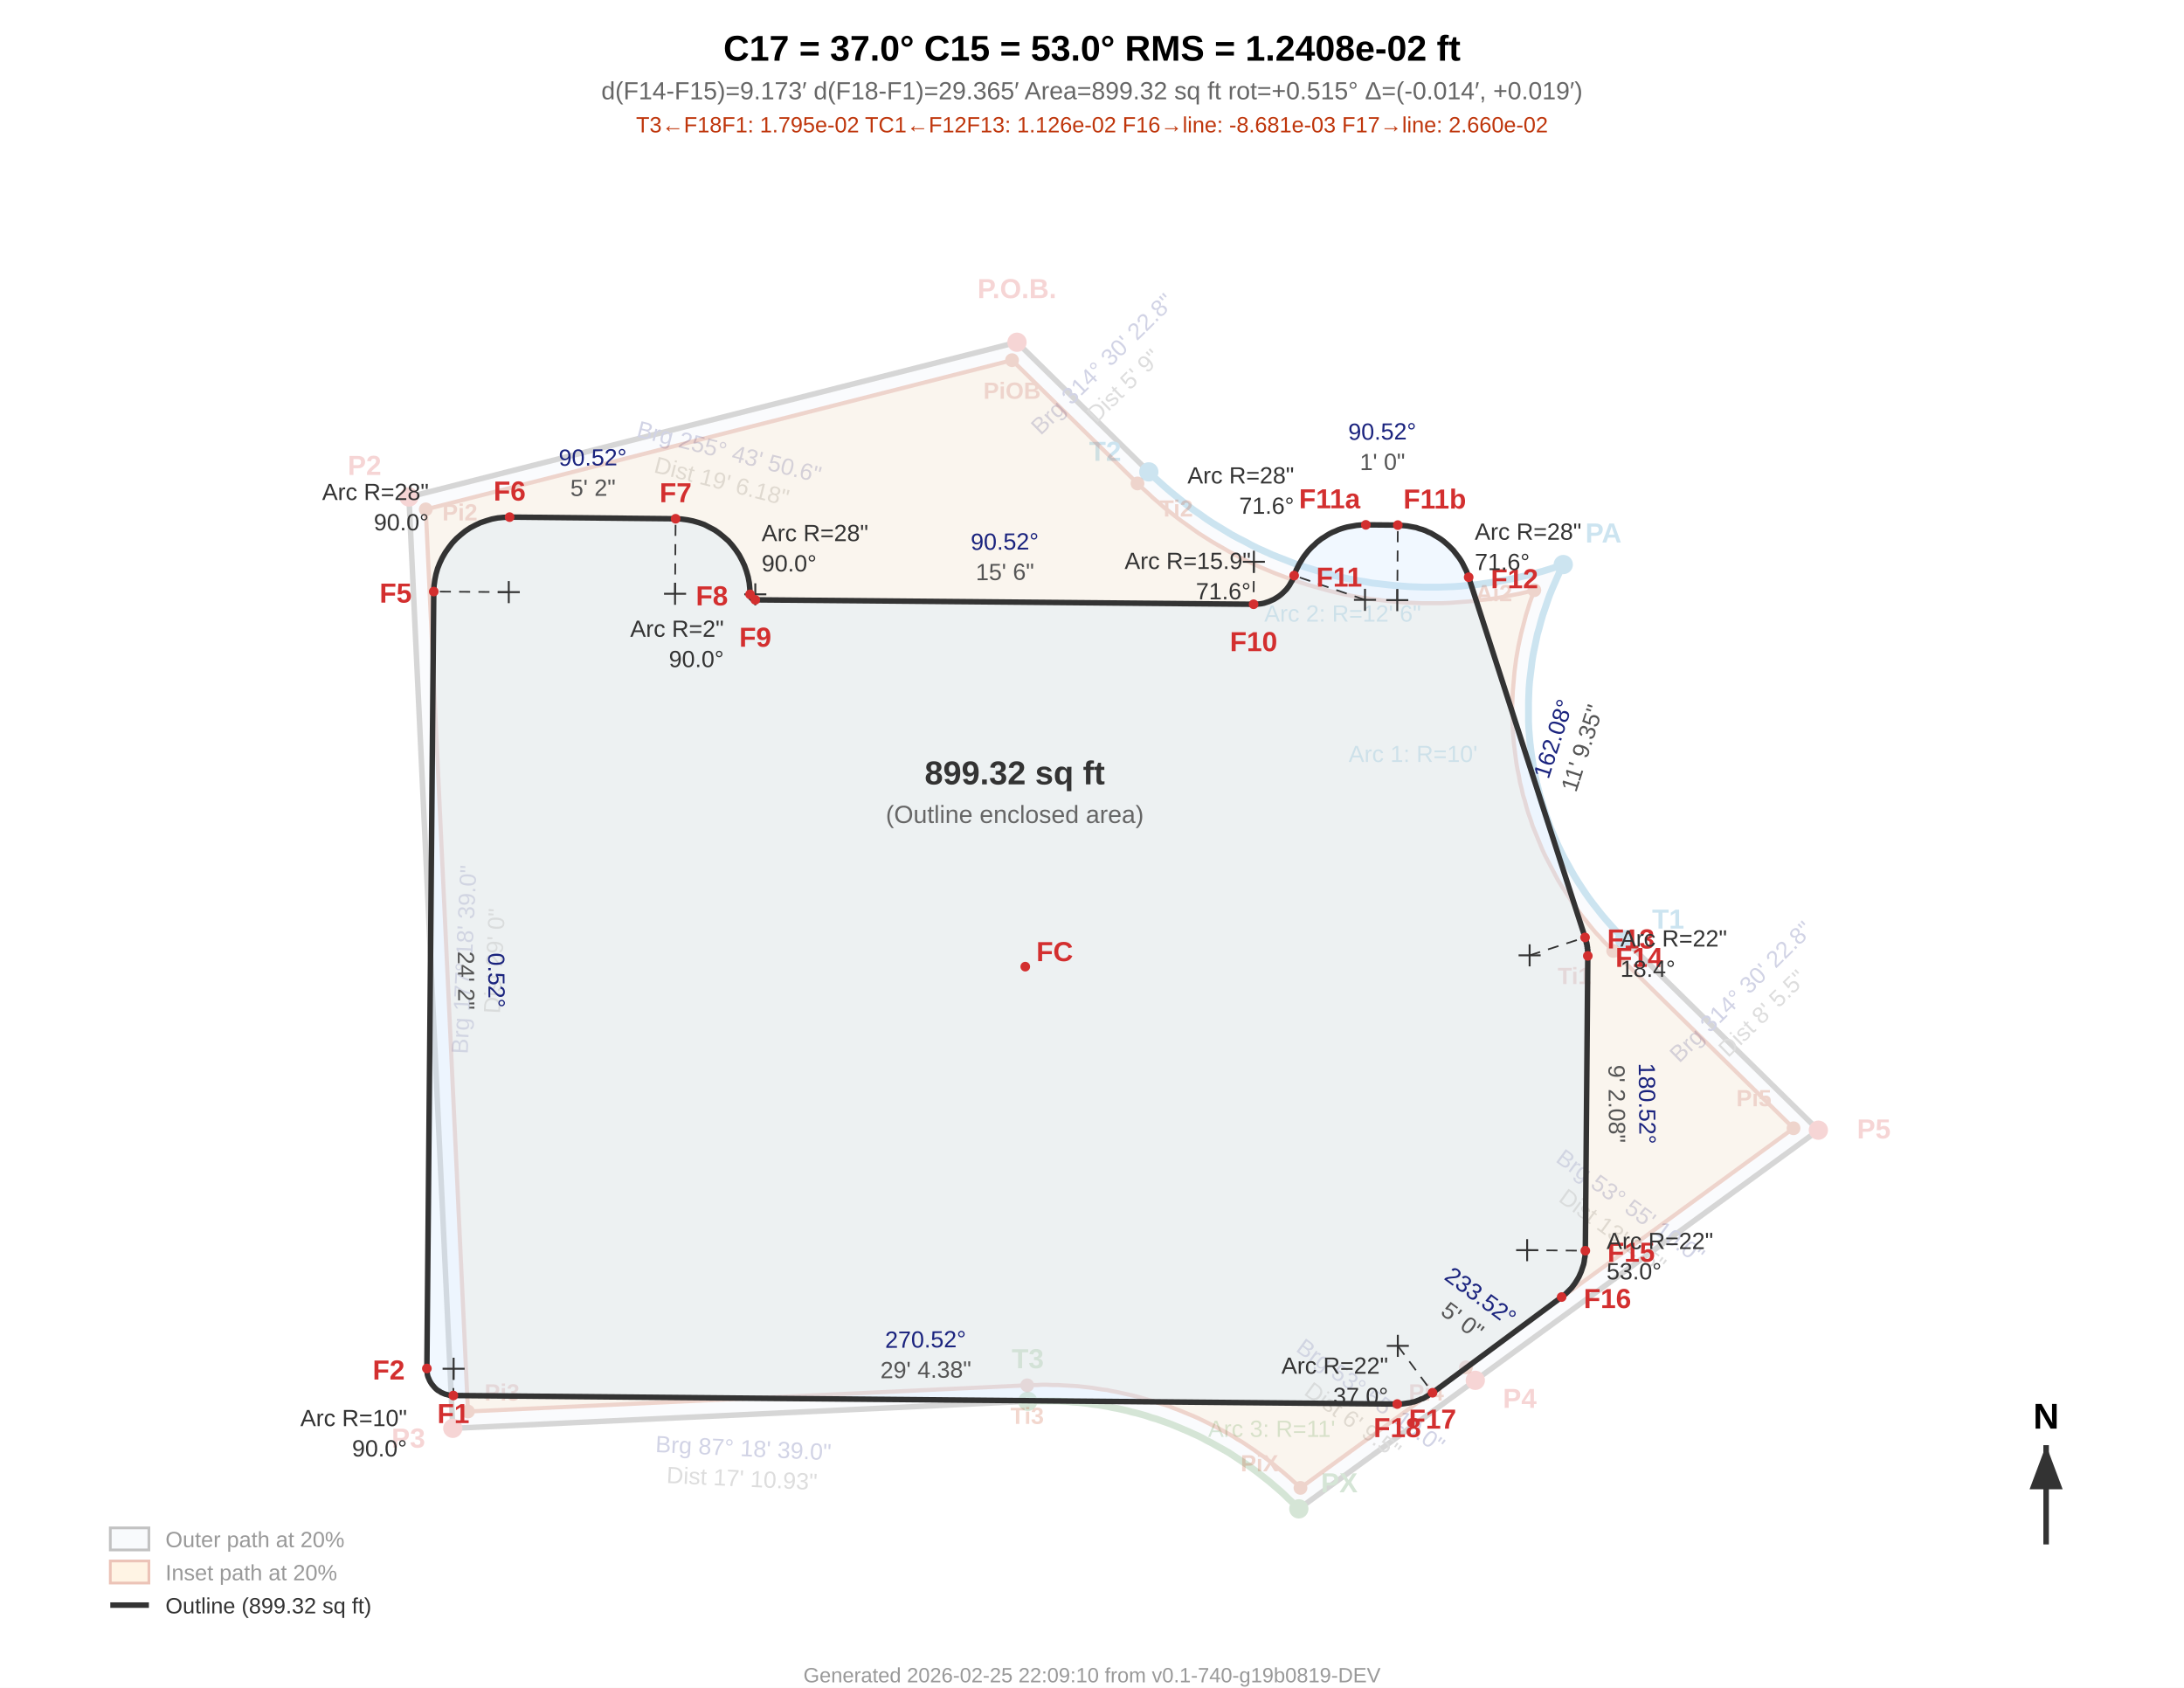
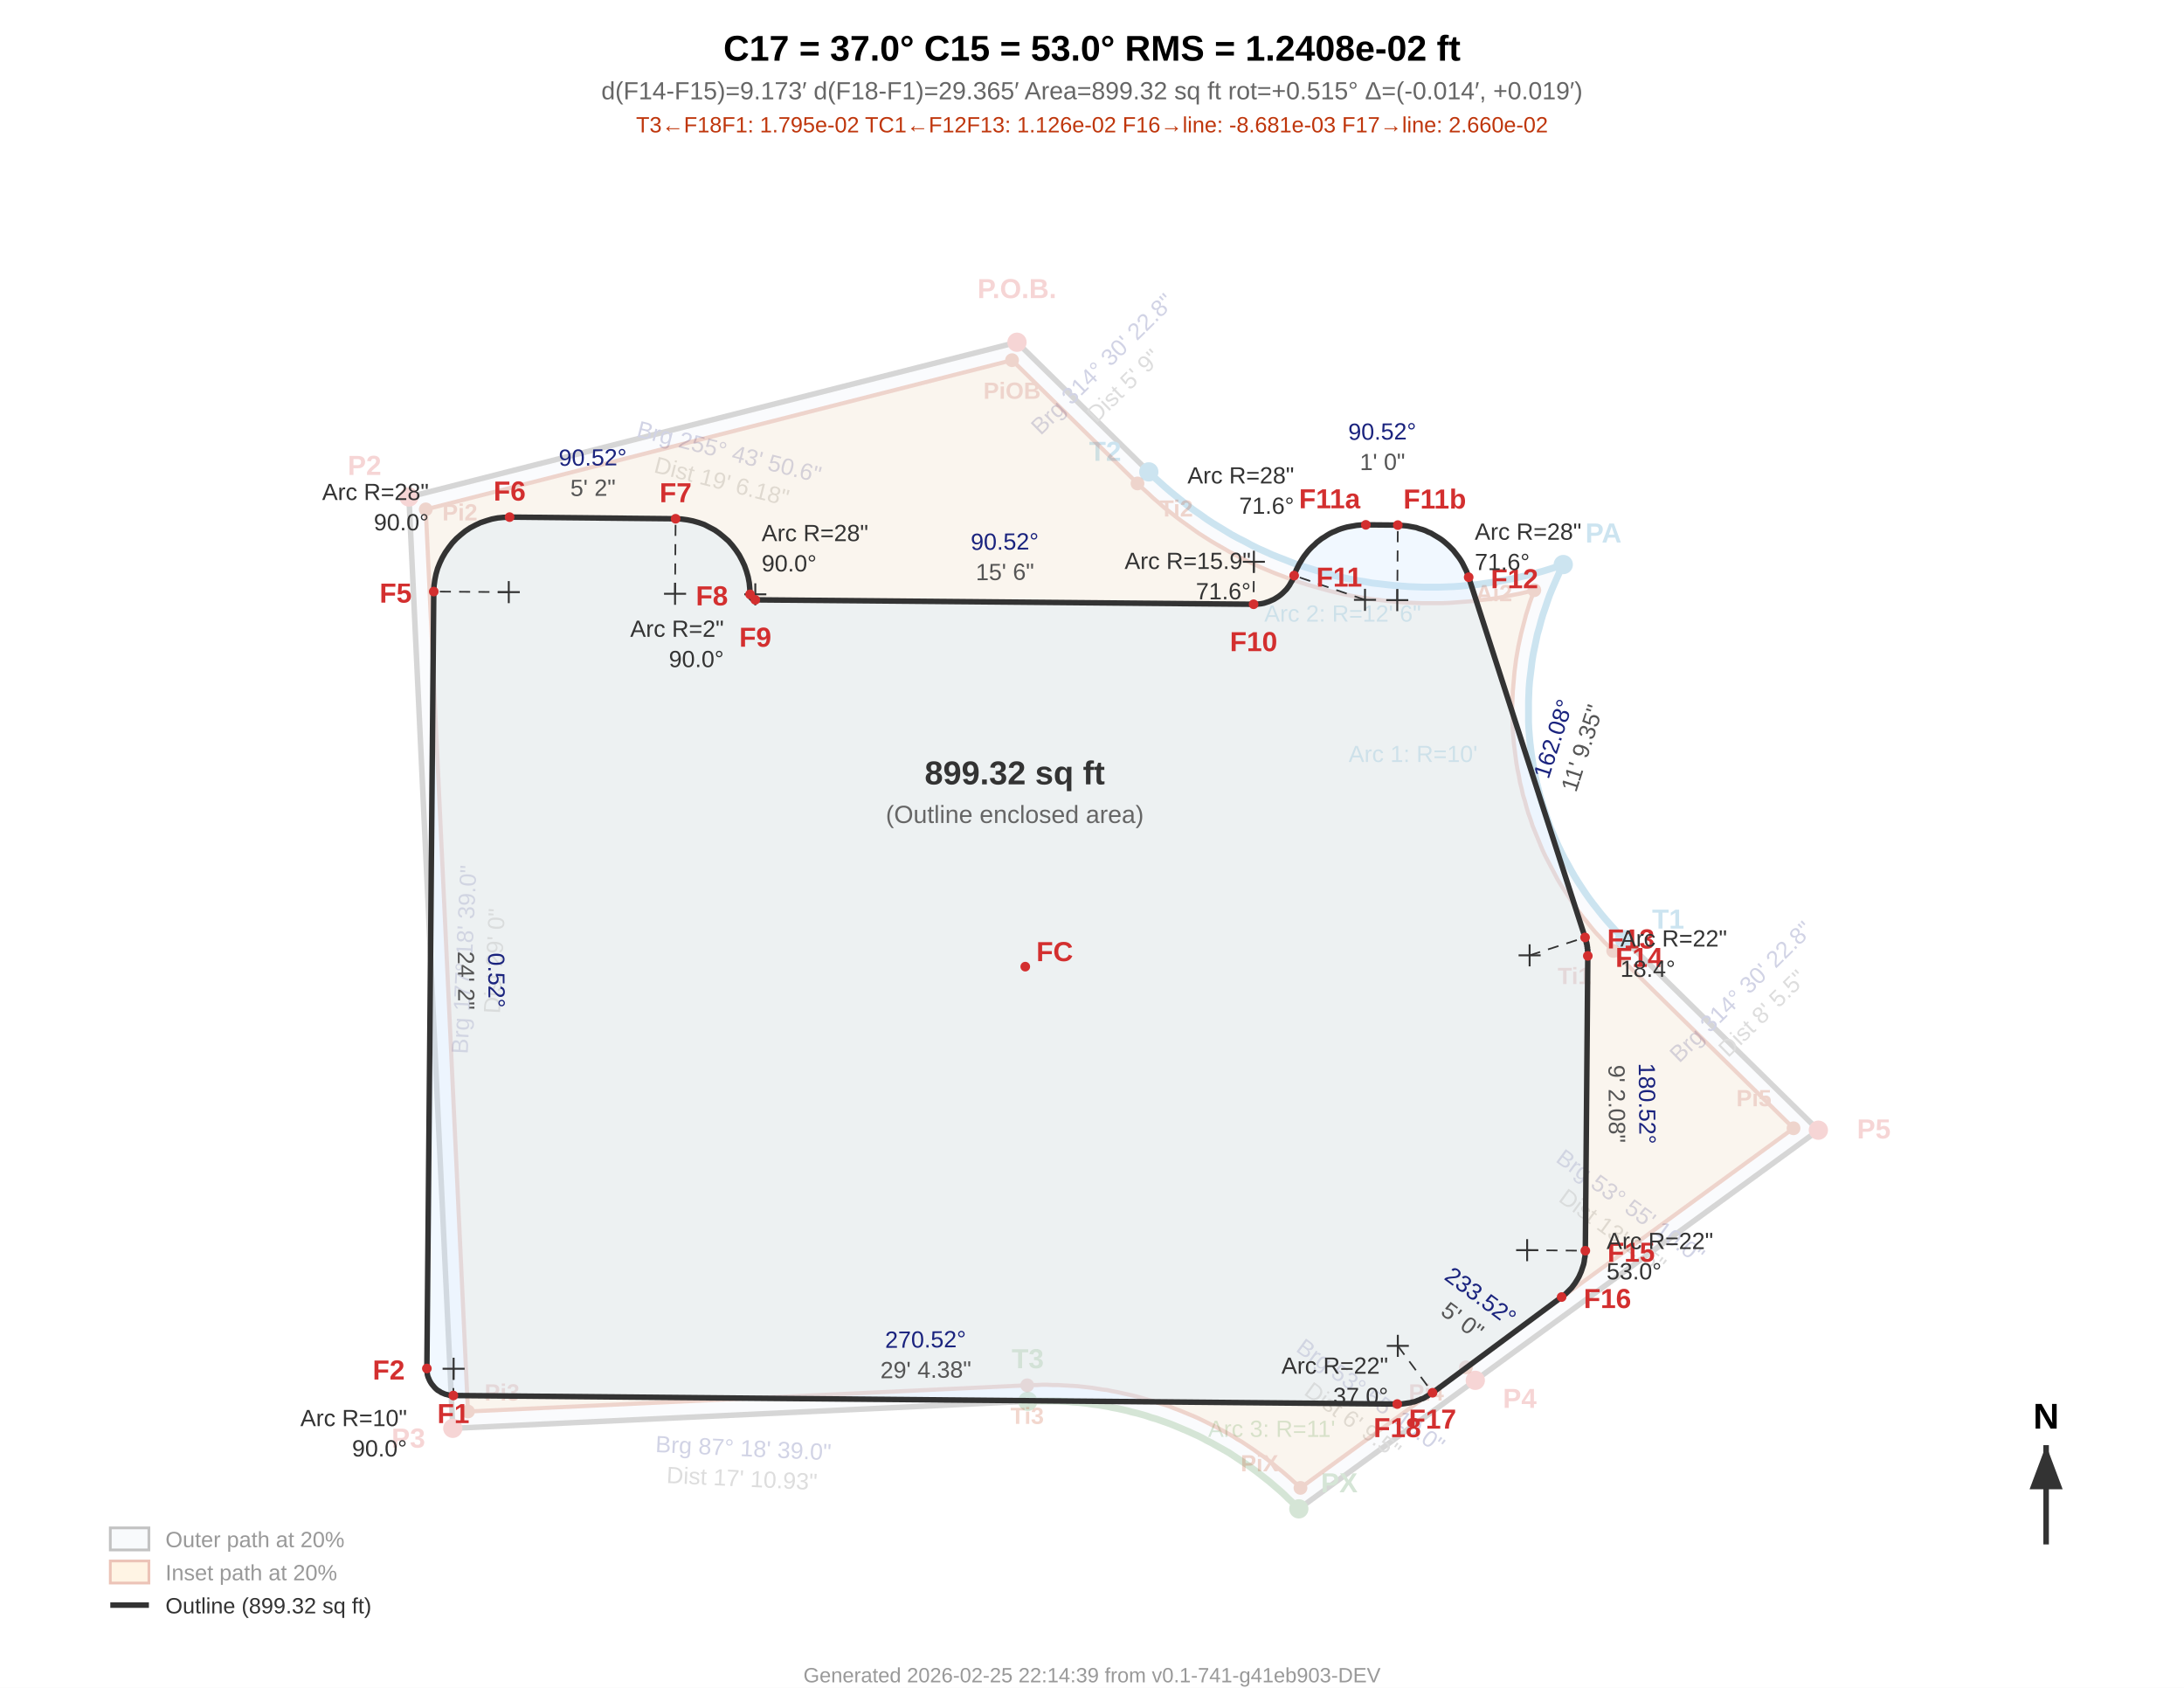
<svg xmlns="http://www.w3.org/2000/svg" width="792" height="612" viewBox="0 0 792 612">
  <rect width="792" height="612" fill="white" />
  <defs>
    <marker id="ah" markerWidth="8" markerHeight="6" refX="8" refY="3" orient="auto">
      <polygon points="0 0, 8 3, 0 6" fill="#333" />
    </marker>
    <clipPath id="page">
      <rect width="792" height="612" />
    </clipPath>
  </defs>
  <text x="396.0" y="22" text-anchor="middle" font-family="Arial" font-size="13" font-weight="bold">C17 = 37.0°   C15 = 53.0°   RMS = 1.2408e-02 ft</text>
  <text x="396.0" y="36" text-anchor="middle" font-family="Arial" font-size="9" fill="#666">d(F14-F15)=9.173′  d(F18-F1)=29.365′  Area=899.32 sq ft  rot=+0.515°  Δ=(-0.014′, +0.019′)</text>
  <text x="396.0" y="48" text-anchor="middle" font-family="Arial" font-size="8" fill="#BF360C">T3←F18F1: 1.795e-02   TC1←F12F13: 1.126e-02   F16→line: -8.681e-03   F17→line: 2.660e-02</text>
  <g opacity="0.2">
    <polygon points="368.8,124.1 148.3,180.2 164.2,517.9 535.0,500.5 659.4,409.8" fill="none" stroke="#bbb" stroke-width="0.8" stroke-dasharray="4,4" />
    <polygon points="368.8,124.1 148.3,180.2 164.2,517.9 372.7,508.1 374.6,508.0 376.4,508.0 378.2,508.0 380.0,508.0 381.8,508.0 383.6,508.0 385.5,508.1 387.3,508.2 389.1,508.4 390.9,508.5 392.7,508.7 394.5,508.9 396.3,509.2 398.1,509.4 399.9,509.7 401.7,510.0 403.5,510.4 405.2,510.7 407.0,511.1 408.8,511.5 410.5,512.0 412.3,512.4 414.1,512.9 415.8,513.4 417.5,514.0 419.3,514.5 421.0,515.1 422.7,515.7 424.4,516.3 426.1,517.0 427.8,517.7 429.4,518.4 431.1,519.1 432.8,519.9 434.4,520.6 436.0,521.4 437.6,522.3 439.2,523.1 440.8,524.0 442.4,524.9 444.0,525.8 445.6,526.7 447.1,527.7 448.6,528.7 450.1,529.7 451.6,530.7 453.1,531.7 454.6,532.8 456.1,533.9 457.5,535.0 458.9,536.1 460.3,537.2 461.7,538.4 463.1,539.6 464.5,540.8 465.8,542.0 467.1,543.3 468.4,544.5 469.7,545.8 471.0,547.1 535.0,500.5 659.4,409.8 589.1,340.7 587.4,338.9 585.7,337.2 584.0,335.3 582.4,333.5 580.8,331.6 579.3,329.7 577.8,327.8 576.3,325.8 574.9,323.8 573.5,321.7 572.2,319.7 570.9,317.6 569.7,315.5 568.5,313.3 567.3,311.2 566.2,309.0 565.1,306.7 564.1,304.5 563.2,302.3 562.2,300.0 561.4,297.7 560.6,295.4 559.8,293.0 559.1,290.7 558.4,288.3 557.8,285.9 557.2,283.6 556.7,281.2 556.2,278.7 555.8,276.3 555.4,273.9 555.1,271.5 554.8,269.0 554.6,266.6 554.4,264.1 554.3,261.7 554.3,259.2 554.3,256.8 554.3,254.3 554.4,251.8 554.5,249.4 554.7,246.9 555.0,244.5 555.3,242.1 555.6,239.6 556.0,237.2 556.5,234.8 557.0,232.4 557.5,230.0 558.2,227.6 558.8,225.3 559.5,222.9 560.3,220.6 561.1,218.2 561.9,215.9 562.8,213.7 563.8,211.4 564.8,209.1 565.8,206.9 566.9,204.7 564.3,205.6 561.8,206.4 559.2,207.2 556.6,207.9 553.9,208.6 551.3,209.2 548.7,209.8 546.0,210.3 543.4,210.8 540.7,211.2 538.0,211.6 535.3,212.0 532.6,212.2 529.9,212.5 527.3,212.7 524.5,212.8 521.8,212.9 519.1,212.9 516.4,212.9 513.7,212.8 511.0,212.7 508.3,212.5 505.6,212.3 502.9,212.0 500.3,211.7 497.6,211.4 494.9,210.9 492.2,210.5 489.6,210.0 486.9,209.4 484.3,208.8 481.7,208.1 479.1,207.4 476.5,206.6 473.9,205.8 471.3,205.0 468.8,204.1 466.3,203.1 463.7,202.1 461.2,201.1 458.8,200.0 456.3,198.9 453.9,197.7 451.5,196.4 449.1,195.2 446.7,193.9 444.4,192.5 442.1,191.1 439.8,189.7 437.5,188.2 435.3,186.6 433.1,185.1 430.9,183.5 428.8,181.8 426.7,180.1 424.6,178.4 422.5,176.6 420.5,174.8 418.5,173.0 416.6,171.1" fill="#e8edf5" stroke="none" />
    <line x1="368.8" y1="124.1" x2="148.3" y2="180.2" stroke="#333" stroke-width="2.0" />
    <line x1="148.3" y1="180.2" x2="164.2" y2="517.9" stroke="#333" stroke-width="2.0" />
    <line x1="164.2" y1="517.9" x2="372.7" y2="508.1" stroke="#333" stroke-width="2.0" />
    <line x1="471.0" y1="547.1" x2="535.0" y2="500.5" stroke="#333" stroke-width="2.0" />
    <line x1="535.0" y1="500.5" x2="659.4" y2="409.8" stroke="#333" stroke-width="2.0" />
    <line x1="659.4" y1="409.8" x2="589.1" y2="340.7" stroke="#333" stroke-width="2.0" />
    <line x1="416.6" y1="171.1" x2="368.8" y2="124.1" stroke="#333" stroke-width="2.0" />
    <polyline points="589.1,340.7 587.4,338.9 585.7,337.2 584.0,335.3 582.4,333.5 580.8,331.6 579.3,329.7 577.8,327.8 576.3,325.8 574.9,323.8 573.5,321.7 572.2,319.7 570.9,317.6 569.7,315.5 568.5,313.3 567.3,311.2 566.2,309.0 565.1,306.7 564.1,304.5 563.2,302.3 562.2,300.0 561.4,297.7 560.6,295.4 559.8,293.0 559.1,290.7 558.4,288.3 557.8,285.9 557.2,283.6 556.7,281.2 556.2,278.7 555.8,276.3 555.4,273.9 555.1,271.5 554.8,269.0 554.6,266.6 554.4,264.1 554.3,261.7 554.3,259.2 554.3,256.8 554.3,254.3 554.4,251.8 554.5,249.4 554.7,246.9 555.0,244.5 555.3,242.1 555.6,239.6 556.0,237.2 556.5,234.8 557.0,232.4 557.5,230.0 558.2,227.6 558.8,225.3 559.5,222.9 560.3,220.6 561.1,218.2 561.9,215.9 562.8,213.7 563.8,211.4 564.8,209.1 565.8,206.9 566.9,204.7" fill="none" stroke="#0077B6" stroke-width="2.5" stroke-linecap="round" />
    <polyline points="566.9,204.7 564.3,205.6 561.8,206.4 559.2,207.2 556.6,207.9 553.9,208.6 551.3,209.2 548.7,209.8 546.0,210.3 543.4,210.8 540.7,211.2 538.0,211.6 535.3,212.0 532.6,212.2 529.9,212.5 527.3,212.7 524.5,212.8 521.8,212.9 519.1,212.9 516.4,212.9 513.7,212.8 511.0,212.7 508.3,212.5 505.6,212.3 502.9,212.0 500.3,211.7 497.6,211.4 494.9,210.9 492.2,210.5 489.6,210.0 486.9,209.4 484.3,208.8 481.7,208.1 479.1,207.4 476.5,206.6 473.9,205.8 471.3,205.0 468.8,204.1 466.3,203.1 463.7,202.1 461.2,201.1 458.8,200.0 456.3,198.9 453.9,197.7 451.5,196.4 449.1,195.2 446.7,193.9 444.4,192.5 442.1,191.1 439.8,189.7 437.5,188.2 435.3,186.6 433.1,185.1 430.9,183.5 428.8,181.8 426.7,180.1 424.6,178.4 422.5,176.6 420.5,174.8 418.5,173.0 416.6,171.1" fill="none" stroke="#0077B6" stroke-width="2.5" stroke-linecap="round" />
    <polyline points="372.7,508.1 374.6,508.0 376.4,508.0 378.2,508.0 380.0,508.0 381.8,508.0 383.6,508.0 385.5,508.1 387.3,508.2 389.1,508.4 390.9,508.5 392.7,508.7 394.5,508.9 396.3,509.2 398.1,509.4 399.9,509.7 401.7,510.0 403.5,510.4 405.2,510.7 407.0,511.1 408.8,511.5 410.5,512.0 412.3,512.4 414.1,512.9 415.8,513.4 417.5,514.0 419.3,514.5 421.0,515.1 422.7,515.7 424.4,516.3 426.1,517.0 427.8,517.7 429.4,518.4 431.1,519.1 432.8,519.9 434.4,520.6 436.0,521.4 437.6,522.3 439.2,523.1 440.8,524.0 442.4,524.9 444.0,525.8 445.6,526.7 447.1,527.7 448.6,528.7 450.1,529.7 451.6,530.7 453.1,531.7 454.6,532.8 456.1,533.9 457.5,535.0 458.9,536.1 460.3,537.2 461.7,538.4 463.1,539.6 464.5,540.8 465.8,542.0 467.1,543.3 468.4,544.5 469.7,545.8 471.0,547.1" fill="none" stroke="#2E7D32" stroke-width="2.5" stroke-linecap="round" />
    <circle cx="368.8" cy="124.1" r="3.5" fill="#d32f2f" />
    <text x="368.8" y="108.1" text-anchor="middle" font-family="Arial" font-size="10" font-weight="bold" fill="#d32f2f">P.O.B.</text>
    <circle cx="148.3" cy="180.2" r="3.5" fill="#d32f2f" />
    <text x="138.3" y="172.2" text-anchor="end" font-family="Arial" font-size="10" font-weight="bold" fill="#d32f2f">P2</text>
    <circle cx="164.2" cy="517.9" r="3.5" fill="#d32f2f" />
    <text x="154.2" y="524.9" text-anchor="end" font-family="Arial" font-size="10" font-weight="bold" fill="#d32f2f">P3</text>
    <circle cx="372.7" cy="508.1" r="3.5" fill="#2E7D32" />
    <text x="372.7" y="496.1" text-anchor="middle" font-family="Arial" font-size="10" font-weight="bold" fill="#2E7D32">T3</text>
    <circle cx="471.0" cy="547.1" r="3.5" fill="#2E7D32" />
    <text x="479.0" y="541.1" text-anchor="start" font-family="Arial" font-size="10" font-weight="bold" fill="#2E7D32">PX</text>
    <circle cx="535.0" cy="500.5" r="3.5" fill="#d32f2f" />
    <text x="545.0" y="510.5" text-anchor="start" font-family="Arial" font-size="10" font-weight="bold" fill="#d32f2f">P4</text>
    <circle cx="659.4" cy="409.8" r="3.5" fill="#d32f2f" />
    <text x="673.4" y="412.8" text-anchor="start" font-family="Arial" font-size="10" font-weight="bold" fill="#d32f2f">P5</text>
    <circle cx="589.1" cy="340.7" r="3.5" fill="#0077B6" />
    <text x="599.1" y="336.7" text-anchor="start" font-family="Arial" font-size="10" font-weight="bold" fill="#0077B6">T1</text>
    <circle cx="566.9" cy="204.7" r="3.5" fill="#0077B6" />
    <text x="574.9" y="196.7" text-anchor="start" font-family="Arial" font-size="10" font-weight="bold" fill="#0077B6">PA</text>
    <circle cx="416.6" cy="171.1" r="3.5" fill="#0077B6" />
    <text x="406.6" y="167.1" text-anchor="end" font-family="Arial" font-size="10" font-weight="bold" fill="#0077B6">T2</text>
    <g transform="translate(263.0,169.6) rotate(14.3)">
      <text x="0" y="-3" text-anchor="middle" font-family="Arial" font-size="8.5" fill="#1a237e">Brg 255° 43' 50.6"</text>
      <text x="0" y="8" text-anchor="middle" font-family="Arial" font-size="8.5" fill="#555">Dist 19' 6.18"</text>
    </g>
    <g transform="translate(174.2,348.2) rotate(-87.3)">
      <text x="0" y="-3" text-anchor="middle" font-family="Arial" font-size="8.5" fill="#1a237e">Brg 177° 18' 39.0"</text>
      <text x="0" y="8" text-anchor="middle" font-family="Arial" font-size="8.5" fill="#555">Dist 29' 0"</text>
    </g>
    <g transform="translate(269.3,531.0) rotate(2.7)">
      <text x="0" y="-3" text-anchor="middle" font-family="Arial" font-size="8.5" fill="#1a237e">Brg 87° 18' 39.0"</text>
      <text x="0" y="8" text-anchor="middle" font-family="Arial" font-size="8.5" fill="#555">Dist 17' 10.93"</text>
    </g>
    <g transform="translate(493.6,510.9) rotate(36.1)">
      <text x="0" y="-3" text-anchor="middle" font-family="Arial" font-size="8.5" fill="#1a237e">Brg 53° 55' 10.0"</text>
      <text x="0" y="8" text-anchor="middle" font-family="Arial" font-size="8.5" fill="#555">Dist 6' 9.5"</text>
    </g>
    <g transform="translate(587.8,442.2) rotate(36.1)">
      <text x="0" y="-3" text-anchor="middle" font-family="Arial" font-size="8.5" fill="#1a237e">Brg 53° 55' 10.0"</text>
      <text x="0" y="8" text-anchor="middle" font-family="Arial" font-size="8.5" fill="#555">Dist 13' 2.5"</text>
    </g>
    <g transform="translate(635.5,363.8) rotate(-44.5)">
      <text x="0" y="-3" text-anchor="middle" font-family="Arial" font-size="8.5" fill="#1a237e">Brg 314° 30' 22.8"</text>
      <text x="0" y="8" text-anchor="middle" font-family="Arial" font-size="8.5" fill="#555">Dist 8' 5.5"</text>
    </g>
    <g transform="translate(403.9,136.2) rotate(-44.5)">
      <text x="0" y="-3" text-anchor="middle" font-family="Arial" font-size="8.5" fill="#1a237e">Brg 314° 30' 22.8"</text>
      <text x="0" y="8" text-anchor="middle" font-family="Arial" font-size="8.5" fill="#555">Dist 5' 9"</text>
    </g>
    <text x="535.8" y="276.3" text-anchor="end" font-family="Arial" font-size="8.5" fill="#0077B6">Arc 1: R=10'</text>
    <text x="486.9" y="225.4" text-anchor="middle" font-family="Arial" font-size="8.5" fill="#0077B6">Arc 2: R=12' 6"</text>
    <text x="438.1" y="521.0" text-anchor="start" font-family="Arial" font-size="8.5" fill="#2E7D32">Arc 3: R=11'</text>
  </g>
  <g opacity="0.2">
    <polygon points="367.0,130.6 154.4,184.7 169.7,511.8 372.5,502.3 374.3,502.2 376.1,502.2 377.9,502.1 379.7,502.1 381.5,502.2 383.4,502.2 385.2,502.3 387.0,502.4 388.8,502.5 390.6,502.6 392.4,502.8 394.2,503.0 396.0,503.2 397.8,503.5 399.6,503.8 401.4,504.0 403.2,504.4 404.9,504.7 406.7,505.1 408.5,505.5 410.3,505.9 412.0,506.3 413.8,506.8 415.5,507.3 417.3,507.8 419.0,508.3 420.7,508.9 422.4,509.4 424.2,510.0 425.9,510.7 427.5,511.3 429.2,512.0 430.9,512.7 432.6,513.4 434.2,514.1 435.9,514.9 437.5,515.7 439.1,516.5 440.8,517.3 442.4,518.2 443.9,519.0 445.5,519.9 447.1,520.8 448.6,521.8 450.2,522.7 451.7,523.7 453.2,524.7 454.7,525.7 456.2,526.8 457.7,527.8 459.2,528.9 460.6,530.0 462.0,531.1 463.4,532.3 464.8,533.4 466.2,534.6 467.6,535.8 468.9,537.0 470.3,538.2 471.6,539.5 531.6,495.8 650.4,409.1 585.0,344.8 583.4,343.2 581.7,341.5 580.1,339.7 578.5,338.0 577.0,336.2 575.5,334.3 574.0,332.5 572.6,330.6 571.2,328.7 569.9,326.8 568.6,324.8 567.3,322.8 566.0,320.8 564.8,318.8 563.7,316.7 562.6,314.6 561.5,312.5 560.4,310.4 559.4,308.3 558.5,306.1 557.6,303.9 556.7,301.7 555.8,299.5 555.1,297.3 554.3,295.1 553.6,292.8 553.0,290.5 552.3,288.3 551.8,286.0 551.2,283.7 550.8,281.3 550.3,279.0 549.9,276.7 549.6,274.4 549.3,272.0 549.0,269.7 548.8,267.3 548.6,265.0 548.5,262.6 548.5,260.2 548.4,257.9 548.4,255.5 548.5,253.2 548.6,250.8 548.8,248.4 549.0,246.1 549.2,243.7 549.5,241.4 549.8,239.0 550.2,236.7 550.6,234.4 551.1,232.1 551.6,229.8 552.2,227.5 552.8,225.2 553.4,222.9 554.1,220.7 554.8,218.4 555.6,216.2 556.4,214.0 553.9,214.6 551.4,215.2 548.8,215.7 546.3,216.2 543.7,216.7 541.2,217.1 538.6,217.4 536.0,217.7 533.4,218.0 530.9,218.2 528.3,218.4 525.7,218.6 523.1,218.7 520.5,218.7 517.9,218.7 515.3,218.7 512.7,218.6 510.1,218.5 507.5,218.3 504.9,218.1 502.3,217.8 499.8,217.5 497.2,217.2 494.6,216.8 492.1,216.4 489.5,215.9 487.0,215.4 484.4,214.8 481.9,214.2 479.4,213.5 476.9,212.8 474.4,212.1 471.9,211.3 469.5,210.5 467.0,209.6 464.6,208.7 462.2,207.8 459.8,206.8 457.4,205.8 455.0,204.7 452.7,203.6 450.3,202.4 448.0,201.2 445.7,200.0 443.5,198.7 441.2,197.4 439.0,196.1 436.8,194.7 434.6,193.3 432.5,191.8 430.4,190.3 428.3,188.8 426.2,187.2 424.2,185.6 422.1,184.0 420.2,182.3 418.2,180.6 416.3,178.8 414.4,177.1 412.5,175.3" fill="rgba(255,152,0,0.3)" stroke="none" />
    <line x1="367.0" y1="130.6" x2="154.4" y2="184.7" stroke="#BF360C" stroke-width="1.5" />
    <line x1="154.4" y1="184.7" x2="169.7" y2="511.8" stroke="#BF360C" stroke-width="1.5" />
    <line x1="169.7" y1="511.8" x2="372.5" y2="502.3" stroke="#BF360C" stroke-width="1.5" />
    <line x1="471.6" y1="539.5" x2="531.6" y2="495.8" stroke="#BF360C" stroke-width="1.5" />
    <line x1="531.6" y1="495.8" x2="650.4" y2="409.1" stroke="#BF360C" stroke-width="1.5" />
    <line x1="650.4" y1="409.1" x2="585.0" y2="344.8" stroke="#BF360C" stroke-width="1.5" />
    <line x1="412.5" y1="175.3" x2="367.0" y2="130.6" stroke="#BF360C" stroke-width="1.5" />
    <polyline points="585.0,344.8 583.4,343.2 581.7,341.5 580.1,339.7 578.5,338.0 577.0,336.2 575.5,334.3 574.0,332.5 572.6,330.6 571.2,328.7 569.9,326.8 568.6,324.8 567.3,322.8 566.0,320.8 564.8,318.8 563.7,316.7 562.6,314.6 561.5,312.5 560.4,310.4 559.4,308.3 558.5,306.1 557.6,303.9 556.7,301.7 555.8,299.5 555.1,297.3 554.3,295.1 553.6,292.8 553.0,290.5 552.3,288.3 551.8,286.0 551.2,283.7 550.8,281.3 550.3,279.0 549.9,276.7 549.6,274.4 549.3,272.0 549.0,269.7 548.8,267.3 548.6,265.0 548.5,262.6 548.5,260.2 548.4,257.9 548.4,255.5 548.5,253.2 548.6,250.8 548.8,248.4 549.0,246.1 549.2,243.7 549.5,241.4 549.8,239.0 550.2,236.7 550.6,234.4 551.1,232.1 551.6,229.8 552.2,227.5 552.8,225.2 553.4,222.9 554.1,220.7 554.8,218.4 555.6,216.2 556.4,214.0" fill="none" stroke="#BF360C" stroke-width="1.5" stroke-linecap="round" />
    <polyline points="556.4,214.0 553.9,214.6 551.4,215.2 548.8,215.7 546.3,216.2 543.7,216.7 541.2,217.1 538.6,217.4 536.0,217.7 533.4,218.0 530.9,218.2 528.3,218.4 525.7,218.6 523.1,218.7 520.5,218.7 517.9,218.7 515.3,218.7 512.7,218.6 510.1,218.5 507.5,218.3 504.9,218.1 502.3,217.8 499.8,217.5 497.2,217.2 494.6,216.8 492.1,216.4 489.5,215.9 487.0,215.4 484.4,214.8 481.9,214.2 479.4,213.5 476.9,212.8 474.4,212.1 471.9,211.3 469.5,210.5 467.0,209.6 464.6,208.7 462.2,207.8 459.8,206.8 457.4,205.8 455.0,204.7 452.7,203.6 450.3,202.4 448.0,201.2 445.7,200.0 443.5,198.7 441.2,197.4 439.0,196.1 436.8,194.7 434.6,193.3 432.5,191.8 430.4,190.3 428.3,188.8 426.2,187.2 424.2,185.6 422.1,184.0 420.2,182.3 418.2,180.6 416.3,178.8 414.4,177.1 412.5,175.3" fill="none" stroke="#BF360C" stroke-width="1.5" stroke-linecap="round" />
    <polyline points="372.5,502.3 374.3,502.2 376.1,502.2 377.9,502.1 379.7,502.1 381.5,502.2 383.4,502.2 385.2,502.3 387.0,502.4 388.8,502.5 390.6,502.6 392.4,502.8 394.2,503.0 396.0,503.2 397.8,503.5 399.6,503.8 401.4,504.0 403.2,504.4 404.9,504.7 406.7,505.1 408.5,505.5 410.3,505.9 412.0,506.3 413.8,506.8 415.5,507.3 417.3,507.8 419.0,508.3 420.7,508.9 422.4,509.4 424.2,510.0 425.9,510.7 427.5,511.3 429.2,512.0 430.9,512.7 432.6,513.4 434.2,514.1 435.9,514.9 437.5,515.7 439.1,516.5 440.8,517.3 442.4,518.2 443.9,519.0 445.5,519.9 447.1,520.8 448.6,521.8 450.2,522.7 451.7,523.7 453.2,524.7 454.7,525.7 456.2,526.8 457.7,527.8 459.2,528.9 460.6,530.0 462.0,531.1 463.4,532.3 464.8,533.4 466.2,534.6 467.6,535.8 468.9,537.0 470.3,538.2 471.6,539.5" fill="none" stroke="#BF360C" stroke-width="1.5" stroke-linecap="round" />
    <circle cx="367.0" cy="130.6" r="2.5" fill="#BF360C" />
    <text x="367.0" y="144.6" text-anchor="middle" font-family="Arial" font-size="8.5" font-weight="bold" fill="#BF360C">PiOB</text>
    <circle cx="154.4" cy="184.7" r="2.5" fill="#BF360C" />
    <text x="160.4" y="188.7" text-anchor="start" font-family="Arial" font-size="8.5" font-weight="bold" fill="#BF360C">Pi2</text>
    <circle cx="169.7" cy="511.8" r="2.5" fill="#BF360C" />
    <text x="175.7" y="507.8" text-anchor="start" font-family="Arial" font-size="8.5" font-weight="bold" fill="#BF360C">Pi3</text>
    <circle cx="372.5" cy="502.3" r="2.5" fill="#BF360C" />
    <text x="372.5" y="516.3" text-anchor="middle" font-family="Arial" font-size="8.5" font-weight="bold" fill="#BF360C">Ti3</text>
    <circle cx="471.6" cy="539.5" r="2.5" fill="#BF360C" />
    <text x="463.6" y="533.5" text-anchor="end" font-family="Arial" font-size="8.5" font-weight="bold" fill="#BF360C">PiX</text>
    <circle cx="531.6" cy="495.8" r="2.5" fill="#BF360C" />
    <text x="523.6" y="507.8" text-anchor="end" font-family="Arial" font-size="8.5" font-weight="bold" fill="#BF360C">Pi4</text>
    <circle cx="650.4" cy="409.1" r="2.5" fill="#BF360C" />
    <text x="642.4" y="401.1" text-anchor="end" font-family="Arial" font-size="8.5" font-weight="bold" fill="#BF360C">Pi5</text>
    <circle cx="585.0" cy="344.8" r="2.5" fill="#BF360C" />
    <text x="577.0" y="356.8" text-anchor="end" font-family="Arial" font-size="8.5" font-weight="bold" fill="#BF360C">Ti1</text>
    <circle cx="556.4" cy="214.0" r="2.5" fill="#BF360C" />
    <text x="548.4" y="218.0" text-anchor="end" font-family="Arial" font-size="8.5" font-weight="bold" fill="#BF360C">Ai2</text>
    <circle cx="412.5" cy="175.3" r="2.5" fill="#BF360C" />
    <text x="420.5" y="187.3" text-anchor="start" font-family="Arial" font-size="8.5" font-weight="bold" fill="#BF360C">Ti2</text>
  </g>
  <polygon points="164.4,506.0 163.7,506.0 162.9,505.9 162.2,505.7 161.4,505.5 160.7,505.2 160.0,504.9 159.4,504.5 158.7,504.1 158.1,503.6 157.6,503.1 157.1,502.5 156.6,501.9 156.2,501.3 155.8,500.6 155.5,499.9 155.2,499.2 155.0,498.5 154.9,497.7 154.8,497.0 154.8,496.2 157.3,214.5 157.4,212.4 157.7,210.2 158.1,208.2 158.7,206.1 159.5,204.1 160.4,202.2 161.5,200.3 162.7,198.6 164.0,196.9 165.5,195.3 167.1,193.9 168.7,192.6 170.5,191.4 172.4,190.4 174.3,189.5 176.4,188.8 178.4,188.2 180.5,187.8 182.6,187.6 184.8,187.5 245.0,188.1 247.1,188.2 249.3,188.5 251.3,188.9 253.4,189.5 255.4,190.2 257.3,191.2 259.2,192.2 260.9,193.4 262.6,194.8 264.2,196.2 265.6,197.8 266.9,199.5 268.1,201.3 269.1,203.2 270.0,205.1 270.7,207.1 271.3,209.2 271.7,211.3 271.9,213.4 272.0,215.5 272.0,215.7 272.0,215.8 272.0,216.0 272.1,216.1 272.1,216.3 272.2,216.4 272.2,216.5 272.3,216.7 272.4,216.8 272.5,216.9 272.6,217.0 272.7,217.1 272.9,217.2 273.0,217.3 273.1,217.3 273.3,217.4 273.4,217.4 273.6,217.5 273.7,217.5 273.9,217.5 454.6,219.1 455.5,219.1 456.5,219.0 457.4,218.9 458.4,218.7 459.3,218.4 460.2,218.1 461.1,217.7 462.0,217.3 462.8,216.8 463.6,216.3 464.4,215.7 465.1,215.1 465.8,214.4 466.5,213.7 467.1,212.9 467.6,212.2 468.1,211.3 468.6,210.5 469.0,209.6 469.3,208.7 469.7,207.6 470.1,206.6 470.6,205.6 471.1,204.6 471.7,203.6 472.3,202.6 472.9,201.7 473.6,200.8 474.3,199.9 475.1,199.0 475.9,198.2 476.7,197.5 477.5,196.7 478.4,196.0 479.3,195.3 480.3,194.7 481.2,194.1 482.2,193.5 483.2,193.0 484.2,192.6 485.3,192.1 486.4,191.7 487.4,191.4 488.5,191.1 489.6,190.9 490.8,190.7 491.9,190.5 493.0,190.4 494.1,190.3 495.3,190.3 506.9,190.4 508.1,190.5 509.2,190.6 510.3,190.7 511.4,190.9 512.5,191.1 513.6,191.3 514.7,191.7 515.8,192.0 516.9,192.4 517.9,192.9 518.9,193.3 519.9,193.9 520.9,194.5 521.9,195.1 522.8,195.7 523.7,196.4 524.5,197.1 525.4,197.9 526.2,198.7 527.0,199.5 527.7,200.4 528.4,201.3 529.1,202.2 529.7,203.1 530.3,204.1 530.8,205.1 531.3,206.1 531.8,207.1 532.2,208.2 532.6,209.3 574.8,339.9 574.8,340.0 574.9,340.1 574.9,340.3 574.9,340.4 575.0,340.5 575.0,340.6 575.0,340.7 575.1,340.8 575.1,340.9 575.1,341.0 575.2,341.1 575.2,341.2 575.2,341.3 575.2,341.5 575.3,341.6 575.3,341.7 575.3,341.8 575.3,341.9 575.4,342.0 575.4,342.1 575.4,342.2 575.4,342.3 575.5,342.4 575.5,342.6 575.5,342.7 575.5,342.8 575.5,342.9 575.6,343.0 575.6,343.1 575.6,343.2 575.6,343.3 575.6,343.4 575.6,343.6 575.7,343.7 575.7,343.8 575.7,343.9 575.7,344.0 575.7,344.1 575.7,344.2 575.7,344.3 575.7,344.5 575.8,344.6 575.8,344.7 575.8,344.8 575.8,344.9 575.8,345.0 575.8,345.1 575.8,345.2 575.8,345.4 575.8,345.5 575.8,345.6 575.8,345.7 575.8,345.8 575.8,345.9 575.8,346.0 575.8,346.2 575.8,346.3 575.8,346.4 575.8,346.5 575.8,346.6 574.9,453.5 574.8,454.5 574.8,455.5 574.6,456.5 574.5,457.4 574.3,458.4 574.0,459.3 573.7,460.2 573.4,461.1 573.0,462.0 572.6,462.9 572.1,463.8 571.6,464.6 571.1,465.4 570.5,466.2 569.9,467.0 569.2,467.7 568.5,468.4 567.8,469.1 567.1,469.7 566.3,470.3 519.5,505.0 518.9,505.4 518.3,505.7 517.8,506.1 517.2,506.4 516.6,506.8 516.0,507.1 515.3,507.3 514.7,507.6 514.1,507.8 513.4,508.1 512.8,508.3 512.1,508.4 511.5,508.6 510.8,508.7 510.1,508.8 509.5,508.9 508.8,509.0 508.1,509.1 507.4,509.1 506.7,509.1" fill="rgba(200,230,255,0.25)" stroke="none" />
  <line x1="154.8" y1="496.2" x2="157.3" y2="214.5" stroke="#333" stroke-width="2.0" />
  <line x1="184.8" y1="187.5" x2="245.0" y2="188.1" stroke="#333" stroke-width="2.0" />
  <line x1="273.9" y1="217.5" x2="454.6" y2="219.1" stroke="#333" stroke-width="2.0" />
  <line x1="495.3" y1="190.3" x2="506.9" y2="190.4" stroke="#333" stroke-width="2.0" />
  <line x1="532.6" y1="209.3" x2="574.8" y2="339.9" stroke="#333" stroke-width="2.0" />
  <line x1="575.8" y1="346.6" x2="574.9" y2="453.5" stroke="#333" stroke-width="2.0" />
  <line x1="566.3" y1="470.3" x2="519.5" y2="505.0" stroke="#333" stroke-width="2.0" />
  <line x1="506.7" y1="509.1" x2="164.4" y2="506.0" stroke="#333" stroke-width="2.0" />
  <polyline points="164.4,506.0 163.7,506.0 162.9,505.9 162.2,505.7 161.4,505.5 160.7,505.2 160.0,504.9 159.4,504.5 158.7,504.1 158.1,503.6 157.6,503.1 157.1,502.5 156.6,501.9 156.2,501.3 155.8,500.6 155.5,499.9 155.2,499.2 155.0,498.5 154.9,497.7 154.8,497.0 154.8,496.2" fill="none" stroke="#333" stroke-width="2.0" stroke-linecap="round" />
  <polyline points="157.3,214.5 157.4,212.4 157.7,210.2 158.1,208.2 158.7,206.1 159.5,204.1 160.4,202.2 161.5,200.3 162.7,198.6 164.0,196.9 165.5,195.3 167.1,193.9 168.7,192.6 170.5,191.4 172.4,190.4 174.3,189.5 176.4,188.8 178.4,188.2 180.5,187.8 182.6,187.6 184.8,187.5" fill="none" stroke="#333" stroke-width="2.0" stroke-linecap="round" />
  <polyline points="245.0,188.1 247.1,188.2 249.3,188.5 251.3,188.9 253.4,189.5 255.4,190.2 257.3,191.2 259.2,192.2 260.9,193.4 262.6,194.8 264.2,196.2 265.6,197.8 266.9,199.5 268.1,201.3 269.1,203.2 270.0,205.1 270.7,207.1 271.3,209.2 271.7,211.3 271.9,213.4 272.0,215.5" fill="none" stroke="#333" stroke-width="2.0" stroke-linecap="round" />
  <polyline points="272.0,215.5 272.0,215.7 272.0,215.8 272.0,216.0 272.1,216.1 272.1,216.3 272.2,216.4 272.2,216.5 272.3,216.7 272.4,216.8 272.5,216.9 272.6,217.0 272.7,217.1 272.9,217.2 273.0,217.3 273.1,217.3 273.3,217.4 273.4,217.4 273.6,217.5 273.7,217.5 273.9,217.5" fill="none" stroke="#333" stroke-width="2.0" stroke-linecap="round" />
  <polyline points="454.6,219.1 455.5,219.1 456.5,219.0 457.4,218.9 458.4,218.7 459.3,218.4 460.2,218.1 461.1,217.7 462.0,217.3 462.8,216.8 463.6,216.3 464.4,215.7 465.1,215.1 465.8,214.4 466.5,213.7 467.1,212.9 467.6,212.2 468.1,211.3 468.6,210.5 469.0,209.6 469.3,208.7" fill="none" stroke="#333" stroke-width="2.0" stroke-linecap="round" />
  <polyline points="469.3,208.7 469.7,207.6 470.1,206.6 470.6,205.6 471.1,204.6 471.7,203.6 472.3,202.6 472.9,201.7 473.6,200.8 474.3,199.9 475.1,199.0 475.9,198.2 476.7,197.5 477.5,196.7 478.4,196.0 479.3,195.3 480.3,194.7 481.2,194.1 482.2,193.5 483.2,193.0 484.2,192.6 485.3,192.1 486.4,191.7 487.4,191.4 488.5,191.1 489.6,190.9 490.8,190.7 491.9,190.5 493.0,190.4 494.1,190.3 495.3,190.3" fill="none" stroke="#333" stroke-width="2.0" stroke-linecap="round" />
  <polyline points="506.9,190.4 508.1,190.5 509.2,190.6 510.3,190.7 511.4,190.9 512.5,191.1 513.6,191.3 514.7,191.7 515.8,192.0 516.9,192.4 517.9,192.9 518.9,193.3 519.9,193.9 520.9,194.5 521.9,195.1 522.8,195.7 523.7,196.4 524.5,197.1 525.4,197.9 526.2,198.7 527.0,199.5 527.7,200.4 528.4,201.3 529.1,202.2 529.7,203.1 530.3,204.1 530.8,205.1 531.3,206.1 531.8,207.1 532.2,208.2 532.6,209.3" fill="none" stroke="#333" stroke-width="2.0" stroke-linecap="round" />
  <polyline points="574.8,339.9 574.8,340.0 574.9,340.1 574.9,340.3 574.9,340.4 575.0,340.5 575.0,340.6 575.0,340.7 575.1,340.8 575.1,340.9 575.1,341.0 575.2,341.1 575.2,341.2 575.2,341.3 575.2,341.5 575.3,341.6 575.3,341.7 575.3,341.8 575.3,341.9 575.4,342.0 575.4,342.1 575.4,342.2 575.4,342.3 575.5,342.4 575.5,342.6 575.5,342.7 575.5,342.8 575.5,342.9 575.6,343.0 575.6,343.1 575.6,343.2 575.6,343.3 575.6,343.4 575.6,343.6 575.7,343.7 575.7,343.8 575.7,343.9 575.7,344.0 575.7,344.1 575.7,344.2 575.7,344.3 575.7,344.5 575.8,344.6 575.8,344.7 575.8,344.8 575.8,344.9 575.8,345.0 575.8,345.1 575.8,345.2 575.8,345.4 575.8,345.5 575.8,345.6 575.8,345.7 575.8,345.8 575.8,345.9 575.8,346.0 575.8,346.2 575.8,346.3 575.8,346.4 575.8,346.5 575.8,346.6" fill="none" stroke="#333" stroke-width="2.0" stroke-linecap="round" />
  <polyline points="574.9,453.5 574.8,454.5 574.8,455.5 574.6,456.5 574.5,457.4 574.3,458.4 574.0,459.3 573.7,460.2 573.4,461.1 573.0,462.0 572.6,462.9 572.1,463.8 571.6,464.6 571.1,465.4 570.5,466.2 569.9,467.0 569.2,467.7 568.5,468.4 567.8,469.1 567.1,469.7 566.3,470.3" fill="none" stroke="#333" stroke-width="2.0" stroke-linecap="round" />
  <polyline points="519.5,505.0 518.9,505.4 518.3,505.7 517.8,506.1 517.2,506.4 516.6,506.8 516.0,507.1 515.3,507.3 514.7,507.6 514.1,507.8 513.4,508.1 512.8,508.3 512.1,508.4 511.5,508.6 510.8,508.7 510.1,508.8 509.5,508.9 508.8,509.0 508.1,509.1 507.4,509.1 506.7,509.1" fill="none" stroke="#333" stroke-width="2.0" stroke-linecap="round" />
  <g clip-path="url(#page)">
    <line x1="164.5" y1="496.3" x2="164.4" y2="506.0" stroke="#333" stroke-width="0.6" stroke-dasharray="4,3" />
    <line x1="160.5" y1="496.3" x2="168.5" y2="496.3" stroke="#333" stroke-width="0.7" />
    <line x1="164.5" y1="492.3" x2="164.5" y2="500.3" stroke="#333" stroke-width="0.7" />
    <line x1="184.5" y1="214.7" x2="157.3" y2="214.5" stroke="#333" stroke-width="0.6" stroke-dasharray="4,3" />
    <line x1="180.5" y1="214.7" x2="188.5" y2="214.7" stroke="#333" stroke-width="0.7" />
    <line x1="184.5" y1="210.7" x2="184.5" y2="218.7" stroke="#333" stroke-width="0.7" />
    <line x1="244.8" y1="215.3" x2="245.0" y2="188.1" stroke="#333" stroke-width="0.6" stroke-dasharray="4,3" />
    <line x1="240.8" y1="215.3" x2="248.8" y2="215.3" stroke="#333" stroke-width="0.7" />
    <line x1="244.8" y1="211.3" x2="244.8" y2="219.3" stroke="#333" stroke-width="0.7" />
    <line x1="273.9" y1="215.5" x2="272.0" y2="215.5" stroke="#333" stroke-width="0.6" stroke-dasharray="4,3" />
    <line x1="269.9" y1="215.5" x2="277.9" y2="215.5" stroke="#333" stroke-width="0.7" />
    <line x1="273.9" y1="211.5" x2="273.9" y2="219.5" stroke="#333" stroke-width="0.7" />
    <line x1="454.7" y1="203.7" x2="454.6" y2="219.1" stroke="#333" stroke-width="0.6" stroke-dasharray="4,3" />
    <line x1="450.7" y1="203.7" x2="458.7" y2="203.7" stroke="#333" stroke-width="0.7" />
    <line x1="454.7" y1="199.7" x2="454.7" y2="207.7" stroke="#333" stroke-width="0.7" />
    <line x1="495.0" y1="217.5" x2="469.3" y2="208.7" stroke="#333" stroke-width="0.6" stroke-dasharray="4,3" />
    <line x1="491.0" y1="217.5" x2="499.0" y2="217.5" stroke="#333" stroke-width="0.7" />
    <line x1="495.0" y1="213.5" x2="495.0" y2="221.5" stroke="#333" stroke-width="0.7" />
    <line x1="506.7" y1="217.6" x2="506.9" y2="190.4" stroke="#333" stroke-width="0.6" stroke-dasharray="4,3" />
    <line x1="502.7" y1="217.6" x2="510.7" y2="217.6" stroke="#333" stroke-width="0.7" />
    <line x1="506.7" y1="213.6" x2="506.7" y2="221.6" stroke="#333" stroke-width="0.7" />
    <line x1="554.7" y1="346.4" x2="574.8" y2="339.9" stroke="#333" stroke-width="0.6" stroke-dasharray="4,3" />
    <line x1="550.7" y1="346.4" x2="558.7" y2="346.4" stroke="#333" stroke-width="0.7" />
    <line x1="554.7" y1="342.4" x2="554.7" y2="350.4" stroke="#333" stroke-width="0.7" />
    <line x1="553.8" y1="453.3" x2="574.9" y2="453.5" stroke="#333" stroke-width="0.6" stroke-dasharray="4,3" />
    <line x1="549.8" y1="453.3" x2="557.8" y2="453.3" stroke="#333" stroke-width="0.7" />
    <line x1="553.8" y1="449.3" x2="553.8" y2="457.3" stroke="#333" stroke-width="0.7" />
    <line x1="506.9" y1="488.0" x2="519.5" y2="505.0" stroke="#333" stroke-width="0.6" stroke-dasharray="4,3" />
    <line x1="502.9" y1="488.0" x2="510.9" y2="488.0" stroke="#333" stroke-width="0.7" />
    <line x1="506.9" y1="484.0" x2="506.9" y2="492.0" stroke="#333" stroke-width="0.7" />
  </g>
  <circle cx="164.4" cy="506.0" r="1.75" fill="#d32f2f" />
  <text x="164.4" y="516.0" text-anchor="middle" font-family="Arial" font-size="10" font-weight="bold" fill="#d32f2f">F1</text>
  <circle cx="154.8" cy="496.2" r="1.75" fill="#d32f2f" />
  <text x="146.8" y="500.2" text-anchor="end" font-family="Arial" font-size="10" font-weight="bold" fill="#d32f2f">F2</text>
  <circle cx="157.3" cy="214.5" r="1.75" fill="#d32f2f" />
  <text x="149.3" y="218.5" text-anchor="end" font-family="Arial" font-size="10" font-weight="bold" fill="#d32f2f">F5</text>
  <circle cx="184.8" cy="187.5" r="1.75" fill="#d32f2f" />
  <text x="184.8" y="181.5" text-anchor="middle" font-family="Arial" font-size="10" font-weight="bold" fill="#d32f2f">F6</text>
  <circle cx="245.0" cy="188.1" r="1.75" fill="#d32f2f" />
  <text x="245.0" y="182.1" text-anchor="middle" font-family="Arial" font-size="10" font-weight="bold" fill="#d32f2f">F7</text>
  <circle cx="272.0" cy="215.5" r="1.75" fill="#d32f2f" />
  <text x="264.0" y="219.5" text-anchor="end" font-family="Arial" font-size="10" font-weight="bold" fill="#d32f2f">F8</text>
  <circle cx="273.9" cy="217.5" r="1.75" fill="#d32f2f" />
  <text x="273.9" y="234.5" text-anchor="middle" font-family="Arial" font-size="10" font-weight="bold" fill="#d32f2f">F9</text>
  <circle cx="454.6" cy="219.1" r="1.75" fill="#d32f2f" />
  <text x="454.6" y="236.1" text-anchor="middle" font-family="Arial" font-size="10" font-weight="bold" fill="#d32f2f">F10</text>
  <circle cx="469.3" cy="208.7" r="1.75" fill="#d32f2f" />
  <text x="477.3" y="212.7" text-anchor="start" font-family="Arial" font-size="10" font-weight="bold" fill="#d32f2f">F11</text>
  <circle cx="495.3" cy="190.3" r="1.75" fill="#d32f2f" />
  <text x="493.3" y="184.3" text-anchor="end" font-family="Arial" font-size="10" font-weight="bold" fill="#d32f2f">F11a</text>
  <circle cx="506.9" cy="190.4" r="1.75" fill="#d32f2f" />
  <text x="508.9" y="184.4" text-anchor="start" font-family="Arial" font-size="10" font-weight="bold" fill="#d32f2f">F11b</text>
  <circle cx="532.6" cy="209.3" r="1.75" fill="#d32f2f" />
  <text x="540.6" y="213.3" text-anchor="start" font-family="Arial" font-size="10" font-weight="bold" fill="#d32f2f">F12</text>
  <circle cx="574.8" cy="339.9" r="1.75" fill="#d32f2f" />
  <text x="582.8" y="343.9" text-anchor="start" font-family="Arial" font-size="10" font-weight="bold" fill="#d32f2f">F13</text>
  <circle cx="575.8" cy="346.6" r="1.75" fill="#d32f2f" />
  <text x="585.8" y="350.6" text-anchor="start" font-family="Arial" font-size="10" font-weight="bold" fill="#d32f2f">F14</text>
  <circle cx="574.9" cy="453.5" r="1.75" fill="#d32f2f" />
  <text x="582.9" y="457.5" text-anchor="start" font-family="Arial" font-size="10" font-weight="bold" fill="#d32f2f">F15</text>
  <circle cx="566.3" cy="470.3" r="1.75" fill="#d32f2f" />
  <text x="574.3" y="474.3" text-anchor="start" font-family="Arial" font-size="10" font-weight="bold" fill="#d32f2f">F16</text>
  <circle cx="519.5" cy="505.0" r="1.75" fill="#d32f2f" />
  <text x="519.5" y="518.0" text-anchor="middle" font-family="Arial" font-size="10" font-weight="bold" fill="#d32f2f">F17</text>
  <circle cx="506.7" cy="509.1" r="1.75" fill="#d32f2f" />
  <text x="506.7" y="521.1" text-anchor="middle" font-family="Arial" font-size="10" font-weight="bold" fill="#d32f2f">F18</text>
  <circle cx="371.8" cy="350.5" r="1.75" fill="#d32f2f" />
  <text x="375.8" y="348.5" text-anchor="start" font-family="Arial" font-size="10" font-weight="bold" fill="#d32f2f">FC</text>
  <g transform="translate(174.1,355.5) rotate(89.5)">
    <text x="0" y="-3" text-anchor="middle" font-family="Arial" font-size="8.5" fill="#1a237e">0.52°</text>
    <text x="0" y="8" text-anchor="middle" font-family="Arial" font-size="8.5" fill="#555">24' 2"</text>
  </g>
  <g transform="translate(215.0,171.8) rotate(-0.5)">
    <text x="0" y="-3" text-anchor="middle" font-family="Arial" font-size="8.5" fill="#1a237e">90.52°</text>
    <text x="0" y="8" text-anchor="middle" font-family="Arial" font-size="8.5" fill="#555">5' 2"</text>
  </g>
  <g transform="translate(364.4,202.3) rotate(-0.5)">
    <text x="0" y="-3" text-anchor="middle" font-family="Arial" font-size="8.5" fill="#1a237e">90.52°</text>
    <text x="0" y="8" text-anchor="middle" font-family="Arial" font-size="8.5" fill="#555">15' 6"</text>
  </g>
  <g transform="translate(501.3,162.4) rotate(-0.5)">
    <text x="0" y="-3" text-anchor="middle" font-family="Arial" font-size="8.5" fill="#1a237e">90.52°</text>
    <text x="0" y="8" text-anchor="middle" font-family="Arial" font-size="8.5" fill="#555">1' 0"</text>
  </g>
  <g transform="translate(568.9,269.7) rotate(-72.1)">
    <text x="0" y="-3" text-anchor="middle" font-family="Arial" font-size="8.5" fill="#1a237e">162.08°</text>
    <text x="0" y="8" text-anchor="middle" font-family="Arial" font-size="8.5" fill="#555">11' 9.35"</text>
  </g>
  <g transform="translate(591.4,400.2) rotate(89.5)">
    <text x="0" y="-3" text-anchor="middle" font-family="Arial" font-size="8.5" fill="#1a237e">180.52°</text>
    <text x="0" y="8" text-anchor="middle" font-family="Arial" font-size="8.5" fill="#555">9' 2.08"</text>
  </g>
  <g transform="translate(533.4,474.8) rotate(36.5)">
    <text x="0" y="-3" text-anchor="middle" font-family="Arial" font-size="8.5" fill="#1a237e">233.52°</text>
    <text x="0" y="8" text-anchor="middle" font-family="Arial" font-size="8.5" fill="#555">5' 0"</text>
  </g>
  <g transform="translate(335.7,491.6) rotate(-0.5)">
    <text x="0" y="-3" text-anchor="middle" font-family="Arial" font-size="8.5" fill="#1a237e">270.52°</text>
    <text x="0" y="8" text-anchor="middle" font-family="Arial" font-size="8.5" fill="#555">29' 4.38"</text>
  </g>
  <text x="147.6" y="517.1" text-anchor="end" font-family="Arial" font-size="8.5" fill="#333">Arc R=10"</text>
  <text x="147.6" y="528.1" text-anchor="end" font-family="Arial" font-size="8.5" fill="#333">90.0°</text>
  <text x="155.5" y="181.3" text-anchor="end" font-family="Arial" font-size="8.5" fill="#333">Arc R=28"</text>
  <text x="155.5" y="192.3" text-anchor="end" font-family="Arial" font-size="8.5" fill="#333">90.0°</text>
  <text x="276.2" y="196.2" text-anchor="start" font-family="Arial" font-size="8.5" fill="#333">Arc R=28"</text>
  <text x="276.2" y="207.2" text-anchor="start" font-family="Arial" font-size="8.5" fill="#333">90.0°</text>
  <text x="262.5" y="230.9" text-anchor="end" font-family="Arial" font-size="8.5" fill="#333">Arc R=2"</text>
  <text x="262.5" y="241.9" text-anchor="end" font-family="Arial" font-size="8.5" fill="#333">90.0°</text>
  <text x="453.6" y="206.3" text-anchor="end" font-family="Arial" font-size="8.5" fill="#333">Arc R=15.9"</text>
  <text x="453.6" y="217.3" text-anchor="end" font-family="Arial" font-size="8.5" fill="#333">71.6°</text>
  <text x="469.3" y="175.3" text-anchor="end" font-family="Arial" font-size="8.5" fill="#333">Arc R=28"</text>
  <text x="469.3" y="186.3" text-anchor="end" font-family="Arial" font-size="8.5" fill="#333">71.6°</text>
  <text x="534.8" y="195.7" text-anchor="start" font-family="Arial" font-size="8.5" fill="#333">Arc R=28"</text>
  <text x="534.8" y="206.7" text-anchor="start" font-family="Arial" font-size="8.5" fill="#333">71.6°</text>
  <text x="587.6" y="343.2" text-anchor="start" font-family="Arial" font-size="8.5" fill="#333">Arc R=22"</text>
  <text x="587.6" y="354.2" text-anchor="start" font-family="Arial" font-size="8.5" fill="#333">18.4°</text>
  <text x="582.6" y="452.9" text-anchor="start" font-family="Arial" font-size="8.5" fill="#333">Arc R=22"</text>
  <text x="582.6" y="463.9" text-anchor="start" font-family="Arial" font-size="8.5" fill="#333">53.0°</text>
  <text x="503.4" y="498.1" text-anchor="end" font-family="Arial" font-size="8.5" fill="#333">Arc R=22"</text>
  <text x="503.4" y="509.1" text-anchor="end" font-family="Arial" font-size="8.5" fill="#333">37.0°</text>
  <text x="368.0" y="284.4" text-anchor="middle" font-family="Arial" font-size="12" fill="#333" font-weight="bold">899.32 sq ft</text>
  <text x="368.0" y="298.4" text-anchor="middle" font-family="Arial" font-size="9" fill="#666">(Outline enclosed area)</text>
  <line x1="742" y1="560" x2="742" y2="524" stroke="#333" stroke-width="2" marker-end="url(#ah)" />
  <text x="742" y="518" text-anchor="middle" font-family="Arial" font-size="13" font-weight="bold">N</text>
  <rect x="40" y="554" width="14" height="8" fill="#e8edf5" stroke="#333" stroke-width="1" opacity="0.3" />
  <text x="60" y="561" font-family="Arial" font-size="8" fill="#999">Outer path at 20%</text>
  <rect x="40" y="566" width="14" height="8" fill="rgba(255,152,0,0.35)" stroke="#BF360C" stroke-width="1" opacity="0.3" />
  <text x="60" y="573" font-family="Arial" font-size="8" fill="#999">Inset path at 20%</text>
  <line x1="40" y1="582" x2="54" y2="582" stroke="#333" stroke-width="2.0" />
  <text x="60" y="585" font-family="Arial" font-size="8" fill="#333">Outline (899.32 sq ft)</text>
-   <text x="396.0" y="610" text-anchor="middle" font-family="Arial" font-size="7.5" fill="#999">Generated 2026-02-25 22:09:10 from v0.1-740-g19b0819-DEV</text>
+   <text x="396.0" y="610" text-anchor="middle" font-family="Arial" font-size="7.5" fill="#999">Generated 2026-02-25 22:14:39 from v0.1-741-g41eb903-DEV</text>
</svg>
